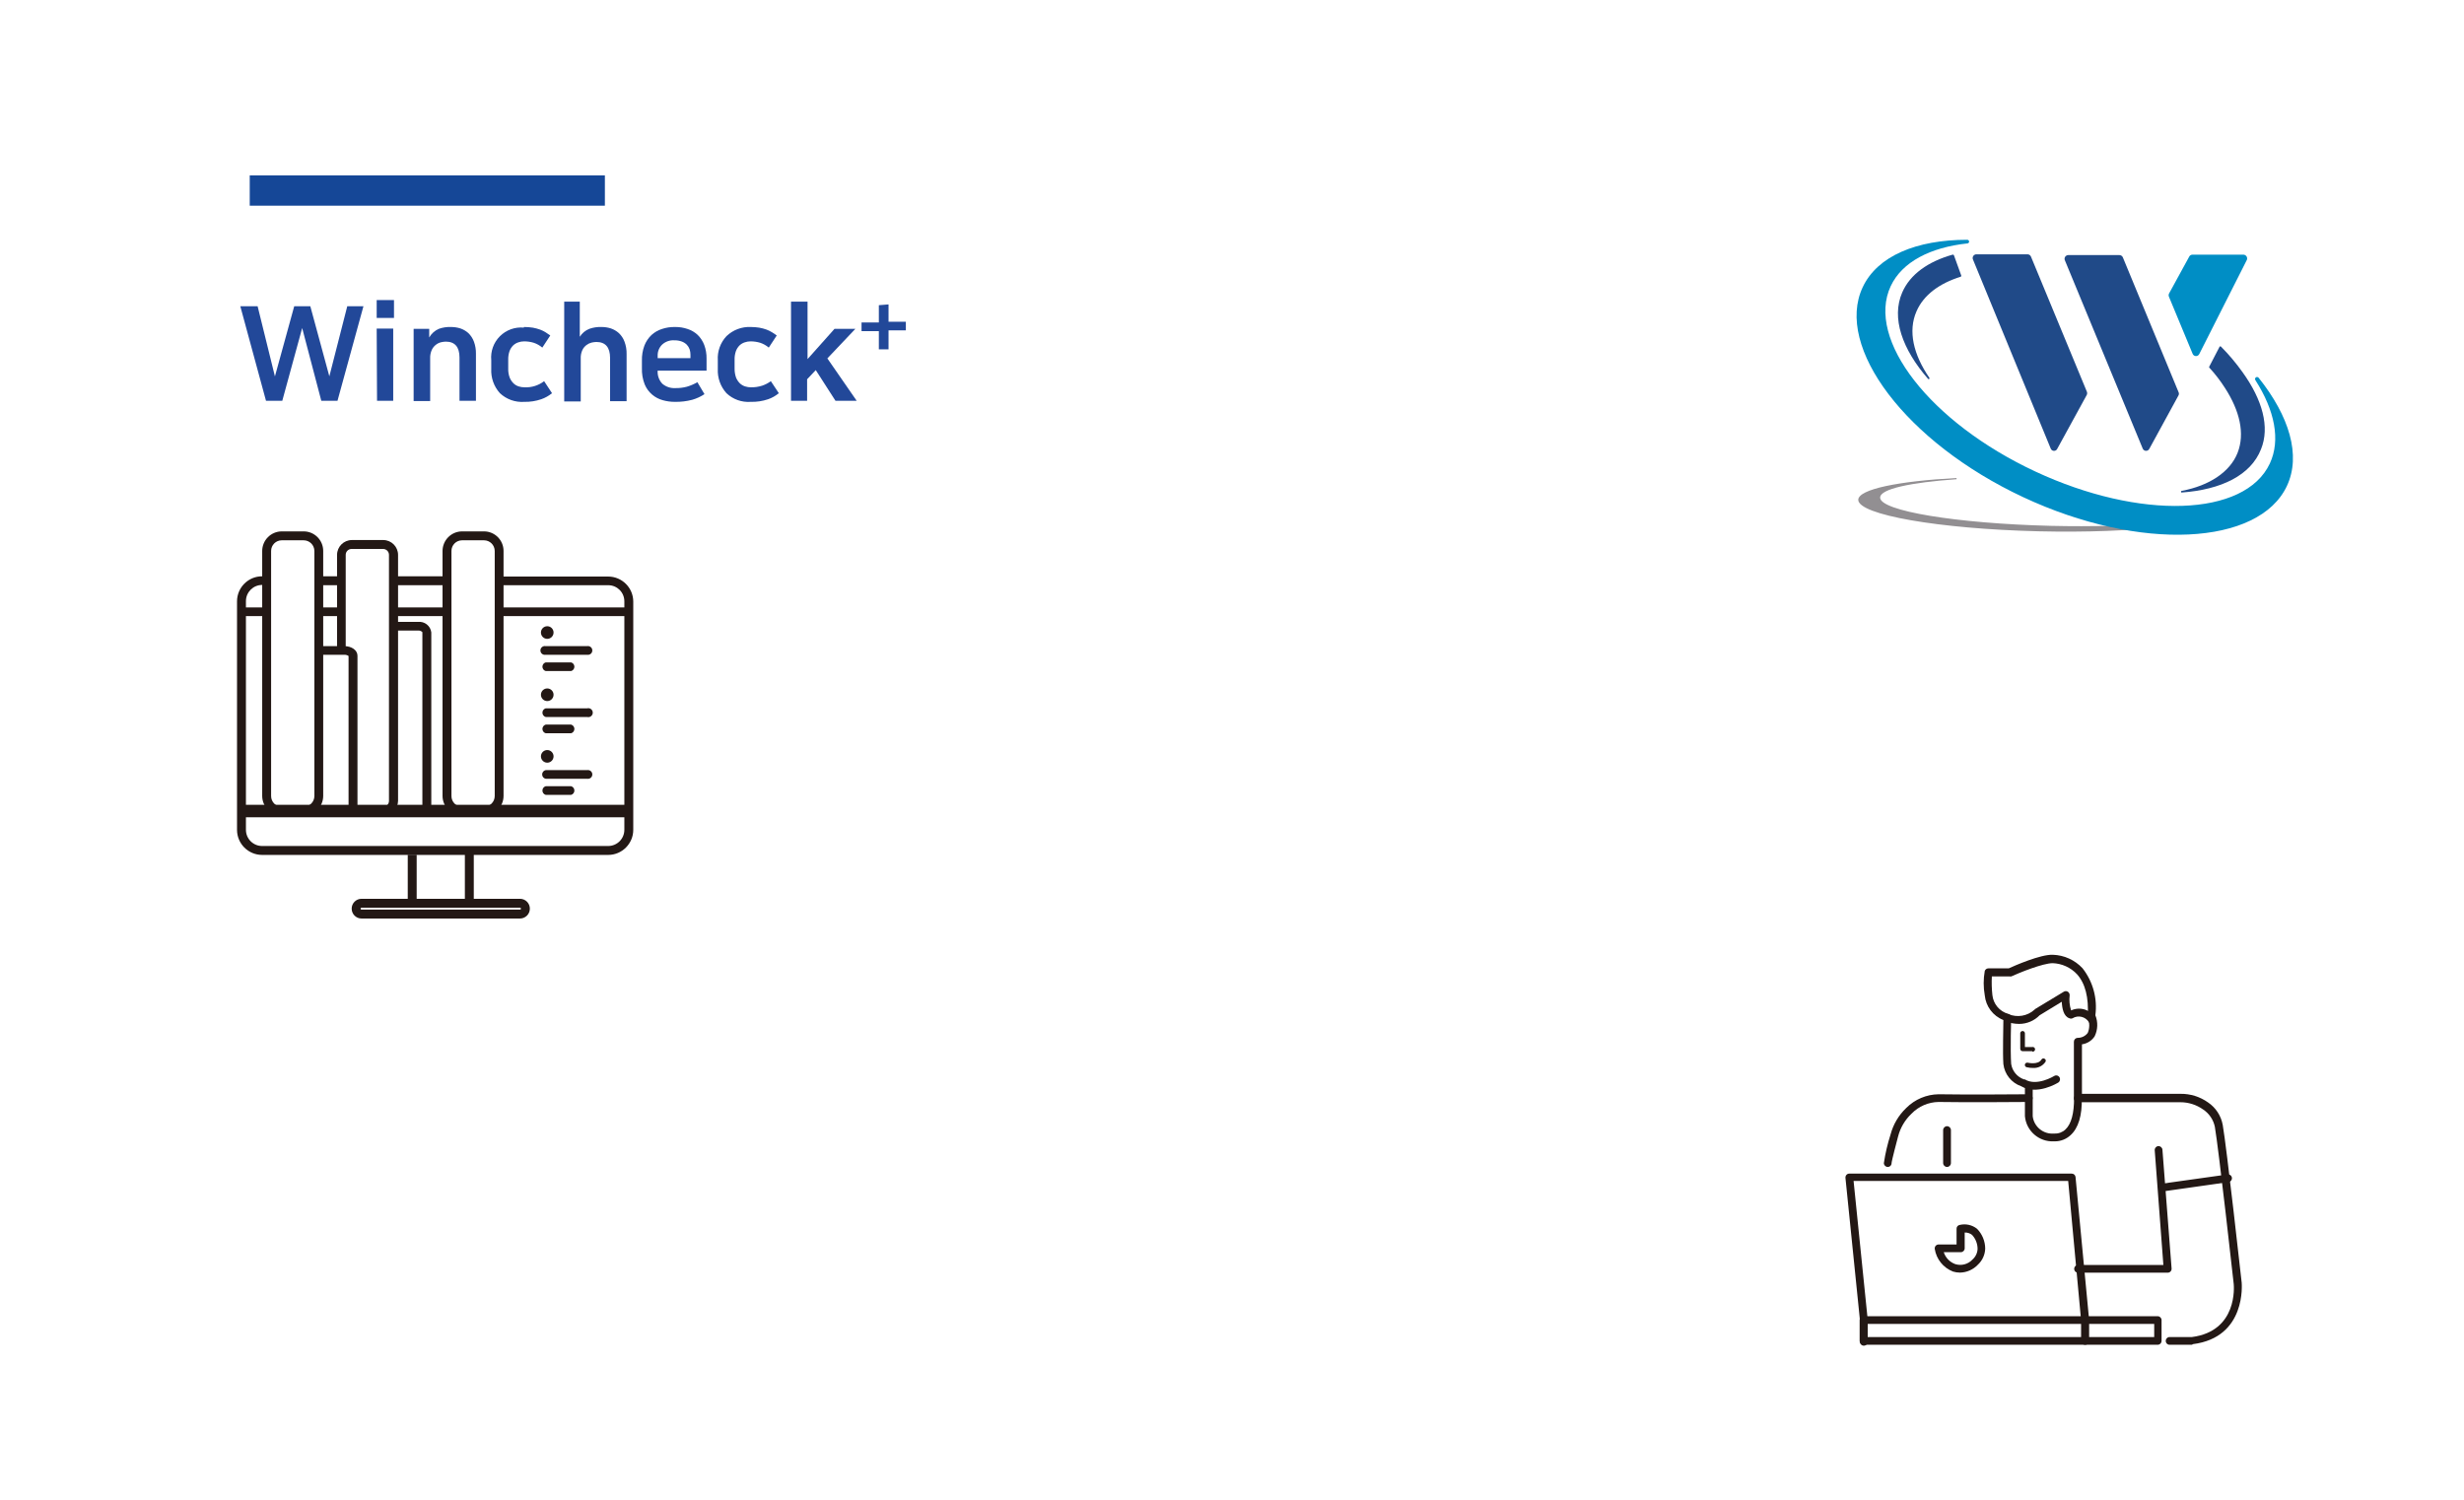
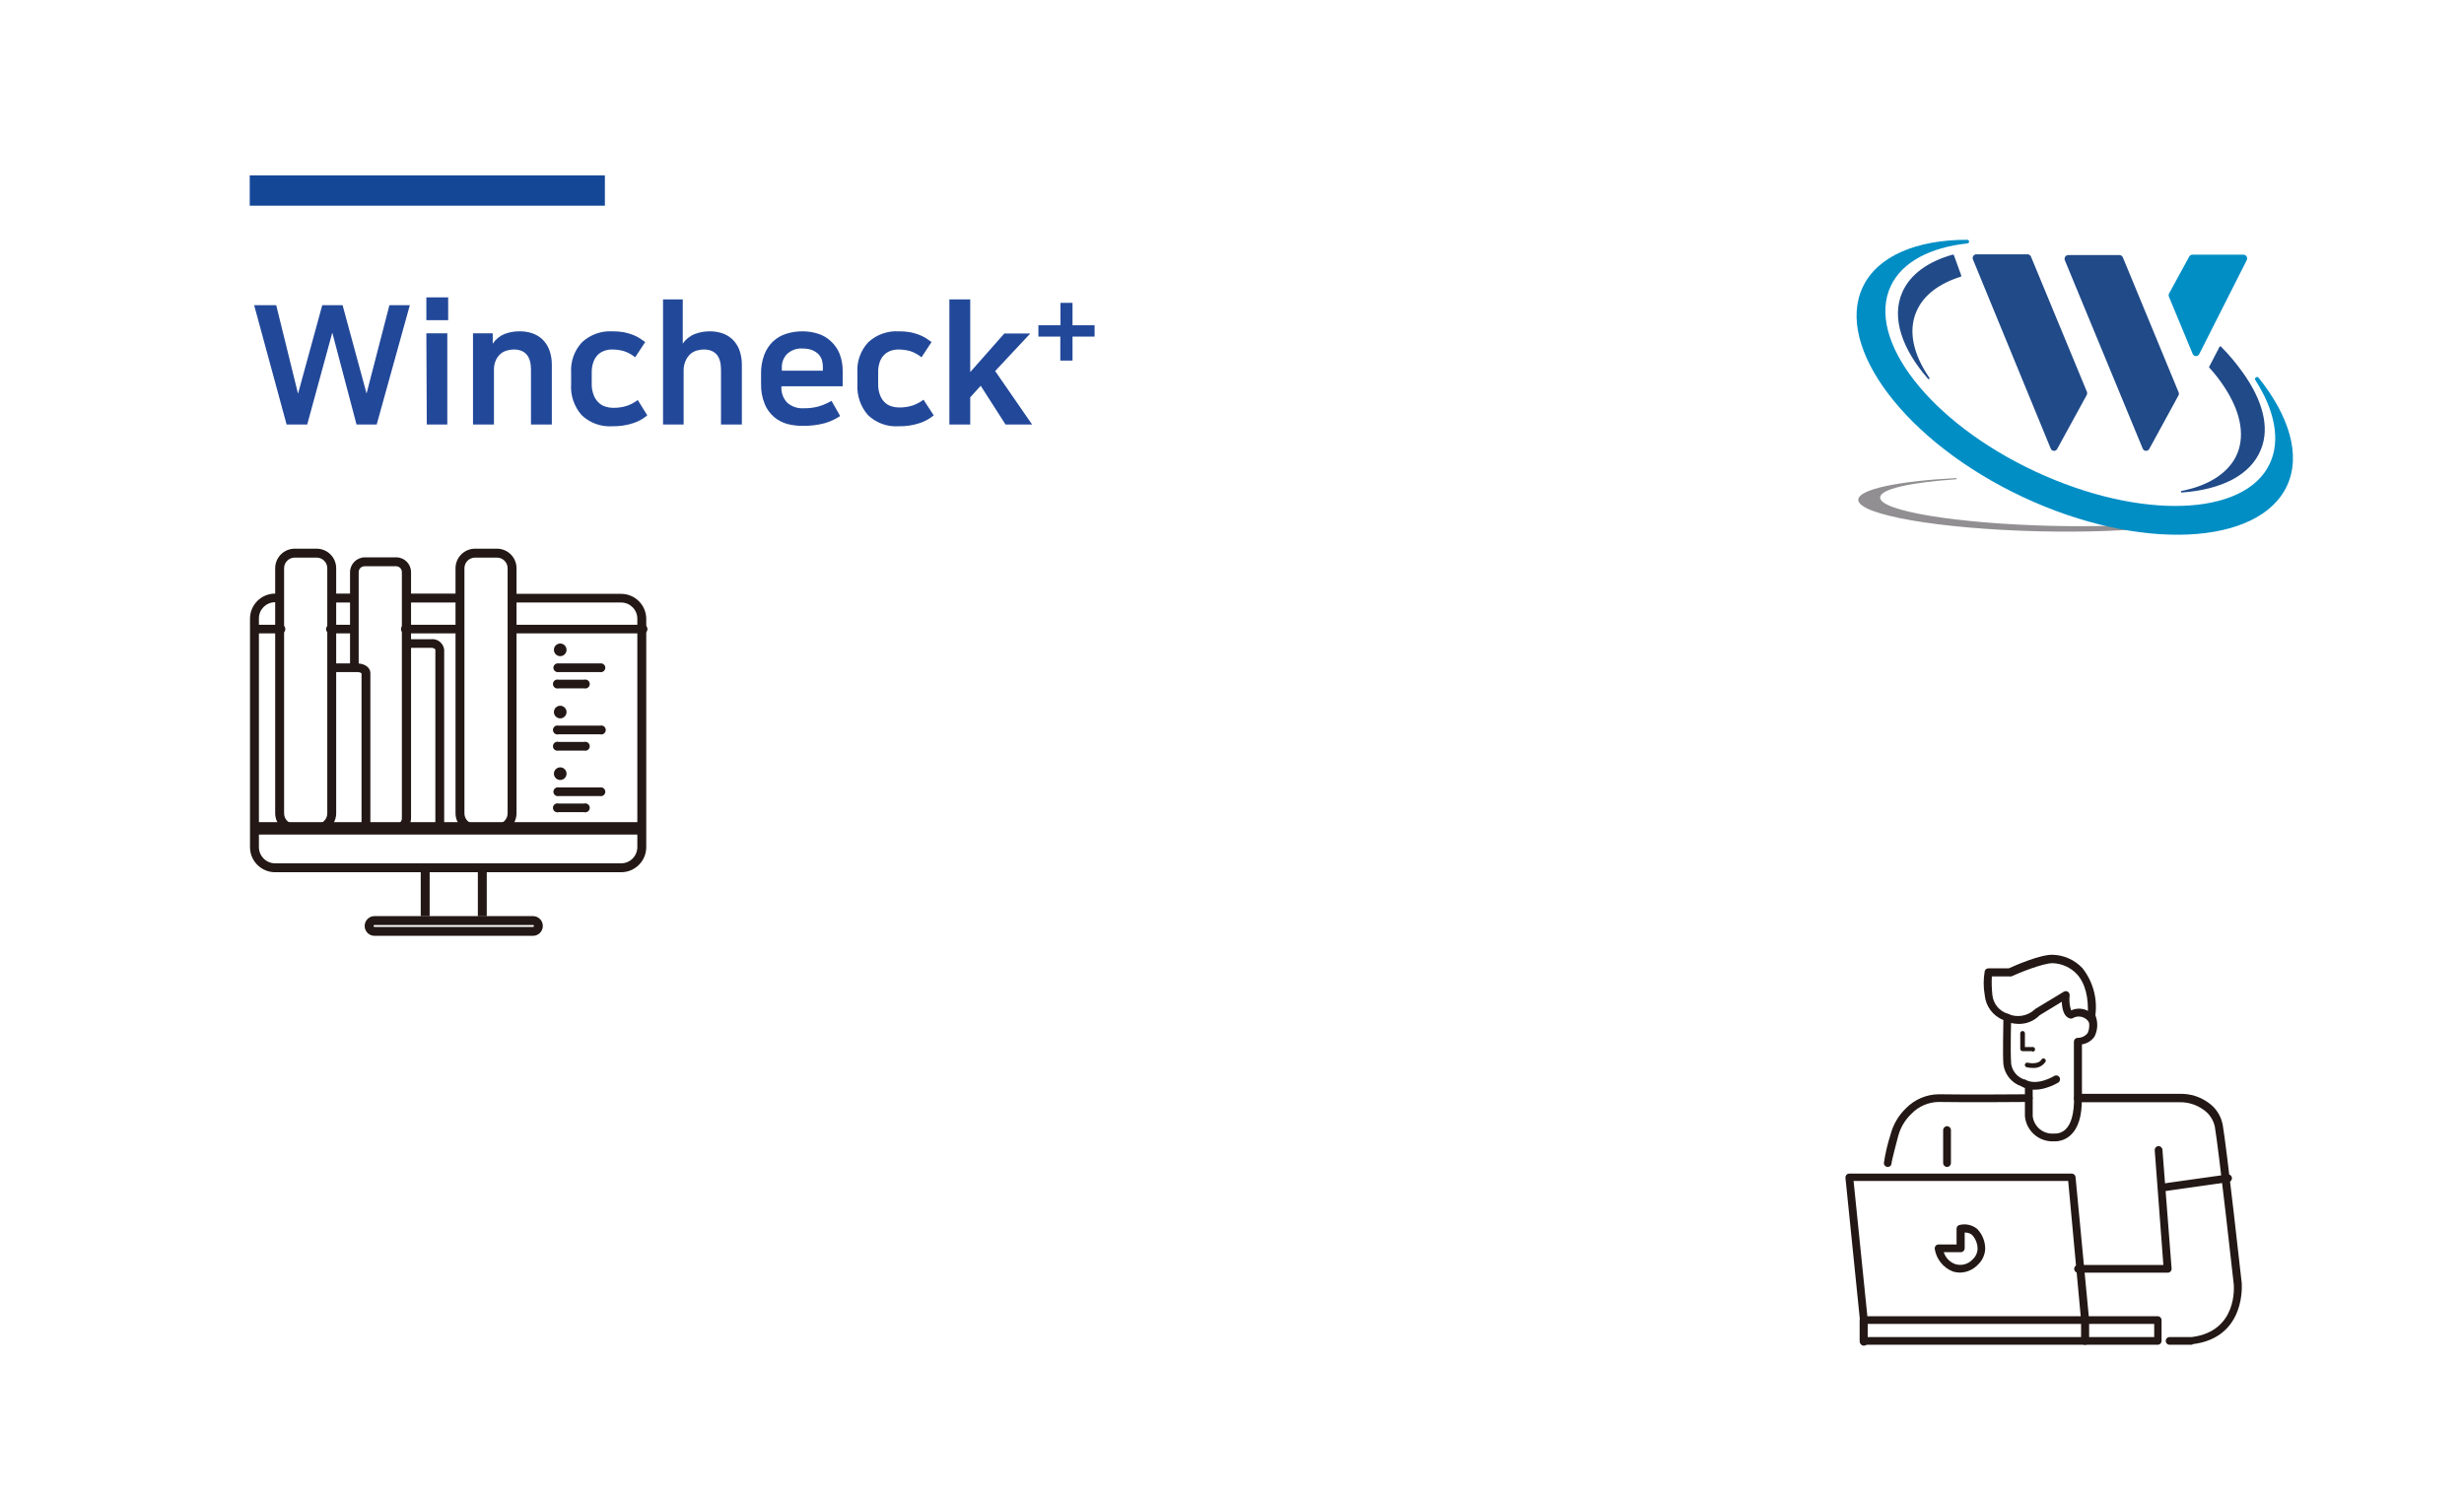
<svg xmlns="http://www.w3.org/2000/svg" id="레이어_1" data-name="레이어 1" viewBox="0 0 284.74 173.33">
  <defs>
    <style>.cls-1{fill:#231815;}.cls-2{fill:none;stroke:#154797;stroke-miterlimit:10;stroke-width:3.5px;}.cls-3{fill:#224899;}.cls-4{fill:#928f92;}.cls-5{fill:#204a88;}.cls-6{fill:#008ec5;}</style>
  </defs>
-   <path class="cls-1" d="M72.67,71.2H58.15a.52.52,0,0,1,0-1H72.67a.52.52,0,0,1,0,1Z" />
-   <path class="cls-1" d="M51.54,71.2H45.46a.52.52,0,0,1,0-1h6.08a.52.52,0,0,1,0,1Z" />
-   <path class="cls-1" d="M39.44,71.2h-2.6a.52.52,0,0,1,0-1h2.6a.52.52,0,0,1,0,1Z" />
-   <path class="cls-1" d="M30.82,71.2H27.87a.52.52,0,0,1,0-1h2.95a.52.52,0,0,1,0,1Z" />
-   <path class="cls-1" d="M70.29,98.8h-40a2.9,2.9,0,0,1-2.9-2.9V69.49a2.9,2.9,0,0,1,2.9-2.89h.56v1h-.56a1.87,1.87,0,0,0-1.87,1.86V95.9a1.87,1.87,0,0,0,1.87,1.87h40a1.87,1.87,0,0,0,1.86-1.87V69.49a1.86,1.86,0,0,0-1.86-1.86H57.68v-1H70.29a2.9,2.9,0,0,1,2.89,2.89V95.9A2.9,2.9,0,0,1,70.29,98.8Z" />
-   <rect class="cls-1" x="45.46" y="66.6" width="6.19" height="1.03" />
-   <rect class="cls-1" x="36.84" y="66.6" width="2.6" height="1.03" />
-   <path class="cls-1" d="M35.09,94.24H32.56A2.26,2.26,0,0,1,30.3,92V63.67a2.27,2.27,0,0,1,2.26-2.26h2.53a2.26,2.26,0,0,1,2.26,2.26V92A2.26,2.26,0,0,1,35.09,94.24Zm-2.53-31.8a1.23,1.23,0,0,0-1.23,1.23V92a1.23,1.23,0,0,0,1.23,1.23h2.53A1.24,1.24,0,0,0,36.33,92V63.67a1.24,1.24,0,0,0-1.24-1.23Z" />
-   <path class="cls-1" d="M44.27,94.24H40.63v-1h3.64a.68.68,0,0,0,.68-.67V64.12a.68.68,0,0,0-.68-.68H40.63a.68.68,0,0,0-.68.68v11h-1v-11a1.72,1.72,0,0,1,1.71-1.71h3.64A1.72,1.72,0,0,1,46,64.12V92.54A1.71,1.71,0,0,1,44.27,94.24Z" />
-   <path class="cls-1" d="M39.78,94.24H37.15v-1h2.63a.92.92,0,0,0,.5-.13V75.81a.82.82,0,0,0-.5-.14H36.84v-1h2.94c.87,0,1.53.48,1.53,1.11V93.12C41.31,93.76,40.65,94.24,39.78,94.24Z" />
-   <path class="cls-1" d="M48.3,94.24H45.68v-1H48.3a.59.59,0,0,0,.51-.19v-20a.66.66,0,0,0-.51-.18H45.37v-1H48.3a1.39,1.39,0,0,1,1.54,1.21V93A1.39,1.39,0,0,1,48.3,94.24Z" />
-   <circle class="cls-1" cx="63.24" cy="73.1" r="0.73" />
-   <path class="cls-1" d="M67.84,75.67H63.06a.51.51,0,1,1,0-1h4.78a.51.51,0,1,1,0,1Z" />
-   <path class="cls-1" d="M66,77.55H63.06a.52.52,0,0,1,0-1H66a.52.52,0,0,1,0,1Z" />
-   <circle class="cls-1" cx="63.24" cy="80.29" r="0.73" />
-   <path class="cls-1" d="M67.84,82.86H63.06a.52.52,0,0,1,0-1h4.78a.52.52,0,1,1,0,1Z" />
-   <path class="cls-1" d="M66,84.74H63.06a.52.52,0,0,1,0-1H66a.52.52,0,0,1,0,1Z" />
-   <circle class="cls-1" cx="63.24" cy="87.41" r="0.73" />
-   <path class="cls-1" d="M67.84,90H63.06a.51.51,0,0,1,0-1h4.78a.51.51,0,1,1,0,1Z" />
-   <path class="cls-1" d="M66,91.86H63.06a.52.52,0,0,1,0-1H66a.52.52,0,0,1,0,1Z" />
-   <path class="cls-1" d="M55.93,94.24H53.4A2.26,2.26,0,0,1,51.14,92V63.67a2.27,2.27,0,0,1,2.26-2.26h2.53a2.26,2.26,0,0,1,2.26,2.26V92A2.26,2.26,0,0,1,55.93,94.24ZM53.4,62.44a1.23,1.23,0,0,0-1.23,1.23V92a1.23,1.23,0,0,0,1.23,1.23h2.53A1.24,1.24,0,0,0,57.17,92V63.67a1.24,1.24,0,0,0-1.24-1.23Z" />
-   <path class="cls-1" d="M72.35,94.45H28.19a.72.72,0,0,1,0-1.44H72.35a.72.72,0,0,1,0,1.44Z" />
-   <rect class="cls-1" x="47.12" y="98.78" width="1.03" height="5.1" />
-   <rect class="cls-1" x="53.72" y="98.29" width="1.03" height="5.6" />
-   <path class="cls-1" d="M60.09,106.15H41.78a1.14,1.14,0,0,1,0-2.28H60.09a1.14,1.14,0,0,1,0,2.28ZM41.78,104.9a.11.11,0,1,0,0,.22H60.09a.11.11,0,1,0,0-.22Z" />
+   <path class="cls-1" d="M74.16,73.2H59.65a.52.52,0,1,1,0-1H74.16a.52.52,0,1,1,0,1Z" />
+   <path class="cls-1" d="M53,73.2H47a.52.52,0,1,1,0-1H53a.52.52,0,0,1,0,1Z" />
+   <path class="cls-1" d="M40.94,73.2h-2.6a.52.52,0,1,1,0-1h2.6a.52.52,0,0,1,0,1Z" />
+   <path class="cls-1" d="M32.31,73.2H29.37a.52.52,0,0,1,0-1h2.94a.52.52,0,1,1,0,1Z" />
+   <path class="cls-1" d="M71.78,100.8h-40a2.9,2.9,0,0,1-2.89-2.9V71.49a2.9,2.9,0,0,1,2.89-2.89h.56v1h-.56a1.86,1.86,0,0,0-1.86,1.86V97.9a1.87,1.87,0,0,0,1.86,1.87h40a1.87,1.87,0,0,0,1.87-1.87V71.49a1.87,1.87,0,0,0-1.87-1.86H59.18v-1h12.6a2.9,2.9,0,0,1,2.9,2.89V97.9A2.9,2.9,0,0,1,71.78,100.8Z" />
+   <rect class="cls-1" x="46.96" y="68.6" width="6.19" height="1.03" />
+   <rect class="cls-1" x="38.34" y="68.6" width="2.6" height="1.03" />
+   <path class="cls-1" d="M36.59,96.24H34.06A2.26,2.26,0,0,1,31.8,94V65.67a2.26,2.26,0,0,1,2.26-2.26h2.53a2.26,2.26,0,0,1,2.26,2.26V94A2.26,2.26,0,0,1,36.59,96.24Zm-2.53-31.8a1.23,1.23,0,0,0-1.23,1.23V94a1.23,1.23,0,0,0,1.23,1.23h2.53A1.23,1.23,0,0,0,37.82,94V65.67a1.23,1.23,0,0,0-1.23-1.23Z" />
+   <path class="cls-1" d="M45.77,96.24H42.13v-1h3.64a.67.67,0,0,0,.67-.67V66.12a.67.67,0,0,0-.67-.68H42.13a.67.67,0,0,0-.68.68v11h-1v-11a1.72,1.72,0,0,1,1.71-1.71h3.64a1.71,1.71,0,0,1,1.7,1.71V94.54A1.7,1.7,0,0,1,45.77,96.24Z" />
+   <path class="cls-1" d="M41.27,96.24H38.64v-1h2.63a.93.93,0,0,0,.51-.13V77.81a.83.83,0,0,0-.51-.14H38.34v-1h2.93c.88,0,1.53.48,1.53,1.11V95.12C42.8,95.76,42.15,96.24,41.27,96.24Z" />
+   <path class="cls-1" d="M49.8,96.24H47.17v-1H49.8a.59.59,0,0,0,.51-.19v-20a.61.61,0,0,0-.5-.18H46.87v-1H49.8a1.38,1.38,0,0,1,1.53,1.21V95A1.38,1.38,0,0,1,49.8,96.24Z" />
+   <circle class="cls-1" cx="64.74" cy="75.1" r="0.73" />
+   <path class="cls-1" d="M69.34,77.67H64.56a.51.51,0,1,1,0-1h4.78a.51.51,0,1,1,0,1Z" />
+   <path class="cls-1" d="M67.49,79.55H64.56a.52.52,0,1,1,0-1h2.93a.52.52,0,1,1,0,1Z" />
+   <circle class="cls-1" cx="64.74" cy="82.29" r="0.73" />
+   <path class="cls-1" d="M69.34,84.86H64.56a.52.52,0,1,1,0-1h4.78a.52.52,0,1,1,0,1Z" />
+   <path class="cls-1" d="M67.49,86.74H64.56a.52.52,0,1,1,0-1h2.93a.52.52,0,1,1,0,1Z" />
+   <circle class="cls-1" cx="64.74" cy="89.41" r="0.73" />
+   <path class="cls-1" d="M69.34,92H64.56a.51.51,0,1,1,0-1h4.78a.51.51,0,1,1,0,1Z" />
+   <path class="cls-1" d="M67.49,93.86H64.56a.52.52,0,1,1,0-1h2.93a.52.52,0,1,1,0,1Z" />
+   <path class="cls-1" d="M57.43,96.24H54.9A2.26,2.26,0,0,1,52.64,94V65.67a2.26,2.26,0,0,1,2.26-2.26h2.53a2.26,2.26,0,0,1,2.26,2.26V94A2.26,2.26,0,0,1,57.43,96.24ZM54.9,64.44a1.23,1.23,0,0,0-1.23,1.23V94a1.23,1.23,0,0,0,1.23,1.23h2.53A1.23,1.23,0,0,0,58.66,94V65.67a1.23,1.23,0,0,0-1.23-1.23Z" />
+   <path class="cls-1" d="M73.84,96.45H29.69a.72.72,0,0,1,0-1.44H73.84a.72.72,0,0,1,0,1.44Z" />
+   <rect class="cls-1" x="48.62" y="100.78" width="1.03" height="5.1" />
+   <rect class="cls-1" x="55.22" y="100.29" width="1.03" height="5.6" />
+   <path class="cls-1" d="M61.59,108.15H43.28a1.14,1.14,0,0,1,0-2.28H61.59a1.14,1.14,0,0,1,0,2.28ZM43.28,106.9a.11.11,0,1,0,0,.22H61.59a.11.11,0,1,0,0-.22Z" />
  <path class="cls-1" d="M249.39,155.41l-.14,0-.14,0H215.34a.45.45,0,0,1-.44-.45v-2.4a.45.45,0,0,1,.44-.45h34a.45.45,0,0,1,.45.45V155A.45.45,0,0,1,249.39,155.41Zm-33.6-.89h33.15V153H215.79Z" />
  <path class="cls-1" d="M240.94,155.41a.45.45,0,0,1-.45-.45v-2.38L239,136.48h-24.8l1.63,16V155a.45.45,0,1,1-.89,0v-2.38l-1.68-16.5a.47.47,0,0,1,.11-.34.44.44,0,0,1,.33-.15h25.71a.44.44,0,0,1,.44.4l1.57,16.52V155A.45.45,0,0,1,240.94,155.41Z" />
  <path class="cls-1" d="M226.48,147.07a2.71,2.71,0,0,1-.79-.12,3.37,3.37,0,0,1-2.11-2.61.47.47,0,0,1,.1-.36.46.46,0,0,1,.34-.16h2.08V142a.43.43,0,0,1,.37-.44,2.34,2.34,0,0,1,2,.45,3.29,3.29,0,0,1,.94,2.29,2.65,2.65,0,0,1-.84,1.85A2.92,2.92,0,0,1,226.48,147.07Zm-1.86-2.36a2.17,2.17,0,0,0,1.33,1.38,1.93,1.93,0,0,0,2-.54,1.73,1.73,0,0,0,.58-1.22,2.4,2.4,0,0,0-.63-1.61,1.27,1.27,0,0,0-.86-.28v1.83a.45.45,0,0,1-.45.44Z" />
  <path class="cls-1" d="M225,134.86a.45.45,0,0,1-.45-.45V130.6a.45.45,0,0,1,.9,0v3.81A.45.45,0,0,1,225,134.86Z" />
  <path class="cls-1" d="M218.14,134.86a.45.45,0,0,1-.44-.45,21,21,0,0,1,.77-3.29,6.52,6.52,0,0,1,1.82-3.08,5.38,5.38,0,0,1,3.74-1.58c3,.06,10.33,0,10.41,0h0a.46.46,0,0,1,.45.44.45.45,0,0,1-.45.45c-.07,0-7.43.06-10.43,0a4.44,4.44,0,0,0-3.11,1.35,5.53,5.53,0,0,0-1.56,2.65c-.69,2.61-.75,3-.75,3.07A.44.44,0,0,1,218.14,134.86Z" />
  <path class="cls-1" d="M237.48,131.9h-.15A3.2,3.2,0,0,1,234,129v-3.18a.45.45,0,0,1,.9,0V129a2.28,2.28,0,0,0,2.46,2h.06a1.72,1.72,0,0,0,1.26-.47c.69-.64,1-1.89,1-3.61a.45.45,0,0,1,.44-.46h0a.45.45,0,0,1,.45.44c.05,2-.39,3.48-1.31,4.3A2.64,2.64,0,0,1,237.48,131.9Z" />
  <path class="cls-1" d="M253.31,155.41h-2.52a.45.45,0,1,1,0-.89h2.49c5.34-.68,4.87-5.9,4.85-6.12s-1.74-15.63-2.18-18.17a3.17,3.17,0,0,0-1.34-2,4.55,4.55,0,0,0-2.68-.85H240.11a.45.45,0,0,1-.45-.44v-6.55a.45.45,0,0,1,.41-.45,1.44,1.44,0,0,0,1.19-.57,2.23,2.23,0,0,0,0-1.73.32.32,0,0,1,0-.19c.13-2.18-.29-3.81-1.25-4.87a4.06,4.06,0,0,0-2.8-1.27c-1.12,0-3.83,1.09-4.78,1.53a.43.43,0,0,1-.19,0h-2.06a13.23,13.23,0,0,0,.06,2.15,2.53,2.53,0,0,0,1.83,2.18.46.46,0,0,1,.34.45s-.11,3.74,0,5.33a2.25,2.25,0,0,0,1.48,1.79l.1,0c1.37.85,3.37-.38,3.39-.39a.44.44,0,0,1,.61.14.45.45,0,0,1-.14.62c-.1.06-2.46,1.51-4.29.42a3.09,3.09,0,0,1-2.05-2.56c-.09-1.36,0-4.13,0-5.09a3.41,3.41,0,0,1-2.15-2.85,8,8,0,0,1,0-2.82.44.44,0,0,1,.42-.3h2.35c.65-.3,3.68-1.63,5.1-1.57a4.89,4.89,0,0,1,3.43,1.56,7.25,7.25,0,0,1,1.48,5.43,3,3,0,0,1-.08,2.43,2.1,2.1,0,0,1-1.47.93v5.72h11.37a5.36,5.36,0,0,1,3.21,1,4,4,0,0,1,1.69,2.6c.45,2.56,2.12,17.59,2.19,18.23,0,.06.59,6.32-5.65,7.1Z" />
  <path class="cls-1" d="M233.33,118.33a4.32,4.32,0,0,1-1.59-.31.45.45,0,0,1,.36-.82h0a2.84,2.84,0,0,0,3-.51.3.3,0,0,1,.08-.08l3.31-2a.44.44,0,0,1,.47,0,.46.46,0,0,1,.21.42,4,4,0,0,0,.17,1.74,2.18,2.18,0,0,1,2.8.88.44.44,0,0,1-.14.61.43.43,0,0,1-.61-.14,1.38,1.38,0,0,0-1.89-.44.43.43,0,0,1-.35,0c-.68-.21-.86-1.15-.89-1.91l-2.56,1.56A3.3,3.3,0,0,1,233.33,118.33Z" />
  <path class="cls-1" d="M250.46,147.08H240.21a.45.45,0,1,1,0-.89H250l-1-13.26a.45.45,0,0,1,.41-.48.46.46,0,0,1,.48.41l1.06,13.74a.45.45,0,0,1-.44.48Z" />
  <path class="cls-1" d="M249.92,137.68a.44.44,0,0,1-.44-.38.45.45,0,0,1,.38-.51l7.55-1.06a.44.44,0,0,1,.51.38.45.45,0,0,1-.38.5L250,137.68Z" />
  <path class="cls-1" d="M234.85,121.48h-1.12a.27.27,0,0,1-.27-.27v-1.79a.27.27,0,1,1,.54,0V121h.85a.27.27,0,1,1,0,.53Z" />
  <path class="cls-1" d="M234.94,123.42a3.05,3.05,0,0,1-.72-.08A.27.27,0,0,1,234,123a.28.28,0,0,1,.33-.19s1.19.29,1.58-.36a.26.26,0,0,1,.37-.09.25.25,0,0,1,.09.36A1.61,1.61,0,0,1,234.94,123.42Z" />
  <line class="cls-2" x1="28.86" y1="22.02" x2="69.9" y2="22.02" />
-   <path class="cls-3" d="M27.77,35.39h2l2,8.11L34,35.39h1.86l2.2,8.1,2.07-8.1H42L39,46.32H37.13l-2.21-8.41-2.3,8.41H30.74Z" />
-   <path class="cls-3" d="M43.53,34.68h2v2.06h-2Zm0,3.29h1.91v8.35H43.57Z" />
-   <path class="cls-3" d="M52.1,37.79a3.6,3.6,0,0,1,1.09.16,2.7,2.7,0,0,1,.93.54,2.67,2.67,0,0,1,.65,1A3.82,3.82,0,0,1,55,40.88v5.44H53.1v-5c0-1.22-.53-1.84-1.59-1.84a2.87,2.87,0,0,0-.53.07,1.53,1.53,0,0,0-.59.28,1.56,1.56,0,0,0-.48.58,2.16,2.16,0,0,0-.2,1v4.94H47.8V38h1.8v1h0A2.35,2.35,0,0,1,50.72,38,3.72,3.72,0,0,1,52.1,37.79Z" />
-   <path class="cls-3" d="M60.54,37.79a6.41,6.41,0,0,1,1.05.08,5.39,5.39,0,0,1,.82.22,3.58,3.58,0,0,1,.65.32c.19.12.37.24.53.36l-.92,1.4a3,3,0,0,0-1-.56,3.84,3.84,0,0,0-1.1-.16,2,2,0,0,0-.69.12,1.57,1.57,0,0,0-.59.36,1.85,1.85,0,0,0-.41.65,2.84,2.84,0,0,0-.15,1v1a2.77,2.77,0,0,0,.17,1.06,2,2,0,0,0,.45.67,1.53,1.53,0,0,0,.6.35,2.21,2.21,0,0,0,.66.1,3.45,3.45,0,0,0,2.27-.71l.91,1.39a4,4,0,0,1-1.25.7,5.63,5.63,0,0,1-1.95.3,3.72,3.72,0,0,1-2.82-1,3.9,3.9,0,0,1-1-2.81v-1a3.46,3.46,0,0,1,3.77-3.77Z" />
-   <path class="cls-3" d="M69.5,37.79a3.58,3.58,0,0,1,1.08.16,2.7,2.7,0,0,1,.93.54,2.57,2.57,0,0,1,.66,1,3.82,3.82,0,0,1,.24,1.43v5.44H70.5v-5c0-1.22-.53-1.84-1.59-1.84a3.07,3.07,0,0,0-.54.07,1.6,1.6,0,0,0-.59.28,1.56,1.56,0,0,0-.48.58,2.17,2.17,0,0,0-.19,1v4.94H65.2V34.86H67v4.06h0A2.28,2.28,0,0,1,68.11,38,3.77,3.77,0,0,1,69.5,37.79Z" />
-   <path class="cls-3" d="M81.41,45.55A5.16,5.16,0,0,1,80,46.2a7.25,7.25,0,0,1-2,.24,5.05,5.05,0,0,1-1.41-.19,3.18,3.18,0,0,1-1.22-.64,3.1,3.1,0,0,1-.87-1.19,4.68,4.68,0,0,1-.32-1.87v-.87a4.65,4.65,0,0,1,.29-1.75,3.39,3.39,0,0,1,.81-1.21,3.26,3.26,0,0,1,1.21-.7A4.48,4.48,0,0,1,78,37.79a4.3,4.3,0,0,1,1.46.23,3.12,3.12,0,0,1,1.16.68,3.25,3.25,0,0,1,.76,1.16,4.34,4.34,0,0,1,.27,1.59v1.38H76a2,2,0,0,0,.53,1.51,2.13,2.13,0,0,0,1.53.51,4.82,4.82,0,0,0,1.32-.16,5.58,5.58,0,0,0,1.21-.52Zm-1.62-4.16V41a2,2,0,0,0-.1-.64,1.48,1.48,0,0,0-.33-.53,1.64,1.64,0,0,0-.57-.36,2.36,2.36,0,0,0-.85-.14,1.9,1.9,0,0,0-1.43.5A1.71,1.71,0,0,0,76,41.08v.31Z" />
-   <path class="cls-3" d="M86.76,37.79a6.38,6.38,0,0,1,1,.08,5.09,5.09,0,0,1,.82.22,3.58,3.58,0,0,1,.65.32,6.08,6.08,0,0,1,.53.36l-.92,1.4a3,3,0,0,0-1-.56,3.9,3.9,0,0,0-1.1-.16,2.06,2.06,0,0,0-.7.12,1.57,1.57,0,0,0-.59.36,1.85,1.85,0,0,0-.41.65,2.84,2.84,0,0,0-.15,1v1a3,3,0,0,0,.17,1.06,2,2,0,0,0,.45.67,1.57,1.57,0,0,0,.61.35,2.14,2.14,0,0,0,.65.1,4.08,4.08,0,0,0,1.31-.19,3.71,3.71,0,0,0,1-.52L90,45.44a3.93,3.93,0,0,1-1.24.7,5.73,5.73,0,0,1-2,.3,3.68,3.68,0,0,1-2.81-1,3.9,3.9,0,0,1-1-2.81v-1a3.73,3.73,0,0,1,1-2.78A3.8,3.8,0,0,1,86.76,37.79Z" />
-   <path class="cls-3" d="M95.61,41.42,99,46.32H96.55l-2.28-3.55-1,1.06v2.49H91.41V34.86h1.91V41.5L96.44,38h2.41Z" />
-   <path class="cls-3" d="M102.68,35.18v2h2v1h-2v2.19h-1.12V38.27h-2v-1h2v-2Z" />
+   <path class="cls-3" d="M29.37,35.27h2.55L34.44,45.5l2.8-10.23h2.35l2.77,10.21L45,35.27h2.36L43.53,49.06H41.2L38.4,38.44,35.5,49.06H33.12Z" />
+   <path class="cls-3" d="M49.27,34.37h2.52V37H49.27Zm0,4.15h2.42V49.06H49.32Z" />
+   <path class="cls-3" d="M60.09,38.29a4.46,4.46,0,0,1,1.37.21,3.25,3.25,0,0,1,1.18.68,3.32,3.32,0,0,1,.82,1.21,4.84,4.84,0,0,1,.31,1.8v6.87H61.36V42.71c0-1.54-.67-2.32-2-2.32a3.11,3.11,0,0,0-.68.09,2.1,2.1,0,0,0-.75.34,2.26,2.26,0,0,0-.6.74,2.69,2.69,0,0,0-.25,1.26v6.24H54.66V38.52h2.28v1.2h0a3,3,0,0,1,1.36-1.12A4.85,4.85,0,0,1,60.09,38.29Z" />
+   <path class="cls-3" d="M70.75,38.29a7.39,7.39,0,0,1,1.32.1,6.37,6.37,0,0,1,1,.28,4.82,4.82,0,0,1,.82.4c.25.16.47.31.67.46l-1.16,1.76a4.16,4.16,0,0,0-1.29-.71,5.13,5.13,0,0,0-1.39-.19,2.58,2.58,0,0,0-.88.15,2,2,0,0,0-.75.46,2.16,2.16,0,0,0-.51.82,3.44,3.44,0,0,0-.2,1.23v1.28a3.43,3.43,0,0,0,.23,1.34,2.21,2.21,0,0,0,.56.85A1.89,1.89,0,0,0,70,47a2.71,2.71,0,0,0,.83.13,4.88,4.88,0,0,0,1.65-.24,4.64,4.64,0,0,0,1.22-.66L74.8,48a4.78,4.78,0,0,1-1.56.88,7.29,7.29,0,0,1-2.47.38,4.68,4.68,0,0,1-3.56-1.29A4.92,4.92,0,0,1,66,44.37V43.05a4.71,4.71,0,0,1,1.27-3.51A4.78,4.78,0,0,1,70.75,38.29Z" />
+   <path class="cls-3" d="M82.05,38.29a4.46,4.46,0,0,1,1.37.21,3.25,3.25,0,0,1,1.18.68,3.32,3.32,0,0,1,.82,1.21,4.84,4.84,0,0,1,.31,1.8v6.87H83.32V42.71c0-1.54-.67-2.32-2-2.32a3.11,3.11,0,0,0-.68.09,2.1,2.1,0,0,0-.75.34,2.26,2.26,0,0,0-.6.74A2.69,2.69,0,0,0,79,42.82v6.24H76.62V34.6H78.9v5.12h0A3,3,0,0,1,80.3,38.6,4.81,4.81,0,0,1,82.05,38.29Z" />
+   <path class="cls-3" d="M97.09,48.08a6.49,6.49,0,0,1-1.8.83,9.18,9.18,0,0,1-2.53.3A6.52,6.52,0,0,1,91,49a4,4,0,0,1-1.54-.8,3.9,3.9,0,0,1-1.09-1.51,5.83,5.83,0,0,1-.42-2.36V43.21A5.83,5.83,0,0,1,88.32,41a4.19,4.19,0,0,1,1-1.53,3.94,3.94,0,0,1,1.52-.89,6,6,0,0,1,1.89-.29,5.77,5.77,0,0,1,1.84.29,3.77,3.77,0,0,1,1.46.87,4,4,0,0,1,1,1.45,5.44,5.44,0,0,1,.35,2v1.74H90.3a2.49,2.49,0,0,0,.67,1.9,2.66,2.66,0,0,0,1.93.64,6,6,0,0,0,1.66-.2,6.21,6.21,0,0,0,1.53-.66Zm-2-5.24v-.46a2.63,2.63,0,0,0-.12-.8,1.71,1.71,0,0,0-.41-.67,2.33,2.33,0,0,0-.73-.46,3,3,0,0,0-1.07-.17,2.38,2.38,0,0,0-1.81.63,2.14,2.14,0,0,0-.6,1.53v.4Z" />
+   <path class="cls-3" d="M103.84,38.29a7.39,7.39,0,0,1,1.32.1,6.37,6.37,0,0,1,1,.28,5.34,5.34,0,0,1,.83.4c.24.16.46.31.66.46l-1.16,1.76a4.16,4.16,0,0,0-1.29-.71,5.13,5.13,0,0,0-1.39-.19,2.58,2.58,0,0,0-.88.15,2,2,0,0,0-.75.46,2.16,2.16,0,0,0-.51.82,3.46,3.46,0,0,0-.19,1.23v1.28a3.44,3.44,0,0,0,.22,1.34,2.21,2.21,0,0,0,.56.85,1.93,1.93,0,0,0,.77.44,2.65,2.65,0,0,0,.82.13,4.88,4.88,0,0,0,1.65-.24,4.64,4.64,0,0,0,1.22-.66L107.9,48a4.84,4.84,0,0,1-1.57.88,7.25,7.25,0,0,1-2.47.38,4.68,4.68,0,0,1-3.56-1.29,5,5,0,0,1-1.22-3.55V43.05a4.71,4.71,0,0,1,1.27-3.51A4.78,4.78,0,0,1,103.84,38.29Z" />
+   <path class="cls-3" d="M115,42.88l4.27,6.18H116.2l-2.87-4.48-1.21,1.34v3.14h-2.41V34.6h2.41V43l3.94-4.46h3Z" />
+   <path class="cls-3" d="M123.94,35v2.59h2.55V38.9h-2.55v2.77h-1.41V38.9H120V37.59h2.55V35Z" />
  <path class="cls-4" d="M237,60.77c-10.93-.27-19.76-1.73-19.73-3.27,0-1,3.53-1.74,8.83-2.12v-.14c-6.72.36-11.34,1.3-11.36,2.52,0,1.73,9.28,3.36,20.83,3.64,11.08.26,20.17-.81,20.93-2.43C254.71,60.22,246.65,61,237,60.77Z" />
  <path class="cls-5" d="M241.12,45.69l-3.38,6.17a.41.41,0,0,1-.75,0L228,30a.43.43,0,0,1,.39-.61h5.92a.43.43,0,0,1,.39.27l6.46,15.61A.46.46,0,0,1,241.12,45.69Z" />
  <path class="cls-5" d="M251.75,45.69l-3.37,6.17a.42.42,0,0,1-.76,0l-9-21.77a.43.43,0,0,1,.38-.61h5.93a.43.43,0,0,1,.39.27l6.45,15.61A.4.4,0,0,1,251.75,45.69Z" />
  <path class="cls-6" d="M259.25,29.43h-5.9a.42.42,0,0,0-.36.22l-2.34,4.28a.46.46,0,0,0,0,.38l2.74,6.6a.42.42,0,0,0,.76,0l5.5-10.88A.44.44,0,0,0,259.25,29.43Z" />
  <path class="cls-6" d="M260.69,43.61h0a.24.24,0,0,0-.06.32c2.23,3.48,2.94,6.93,1.67,9.64-2.88,6.16-15,6.57-27.12.91s-19.57-15.25-16.69-21.41c1.31-2.8,4.57-4.48,8.87-4.94a.21.21,0,0,0,.19-.21.21.21,0,0,0-.22-.21c-5.87,0-10.39,1.88-12.08,5.49-3.24,6.91,5,17.91,18.54,24.25s27.26,5.61,30.49-1.3c1.65-3.53.27-8.06-3.27-12.49A.24.24,0,0,0,260.69,43.61Z" />
  <path class="cls-5" d="M226.65,31.86l-.85-2.35a.14.14,0,0,0-.16-.08c-2.83.8-4.91,2.27-5.82,4.37-1.28,2.94,0,6.56,3,10a.1.1,0,0,0,.15-.12c-1.86-2.7-2.5-5.42-1.5-7.7.82-1.89,2.64-3.23,5.11-4A.12.12,0,0,0,226.65,31.86Z" />
  <path class="cls-5" d="M259.14,43a23.57,23.57,0,0,0-2.48-2.94.11.11,0,0,0-.16,0l-1.2,2.31a.09.09,0,0,0,0,.11,16.62,16.62,0,0,1,1.82,2.36c1.71,2.64,2.32,5.27,1.46,7.48s-3.26,3.81-6.48,4.41a.1.1,0,0,0,0,.19c4.6-.33,8-2,9.18-5C262.33,49.35,261.44,46.19,259.14,43Z" />
</svg>
